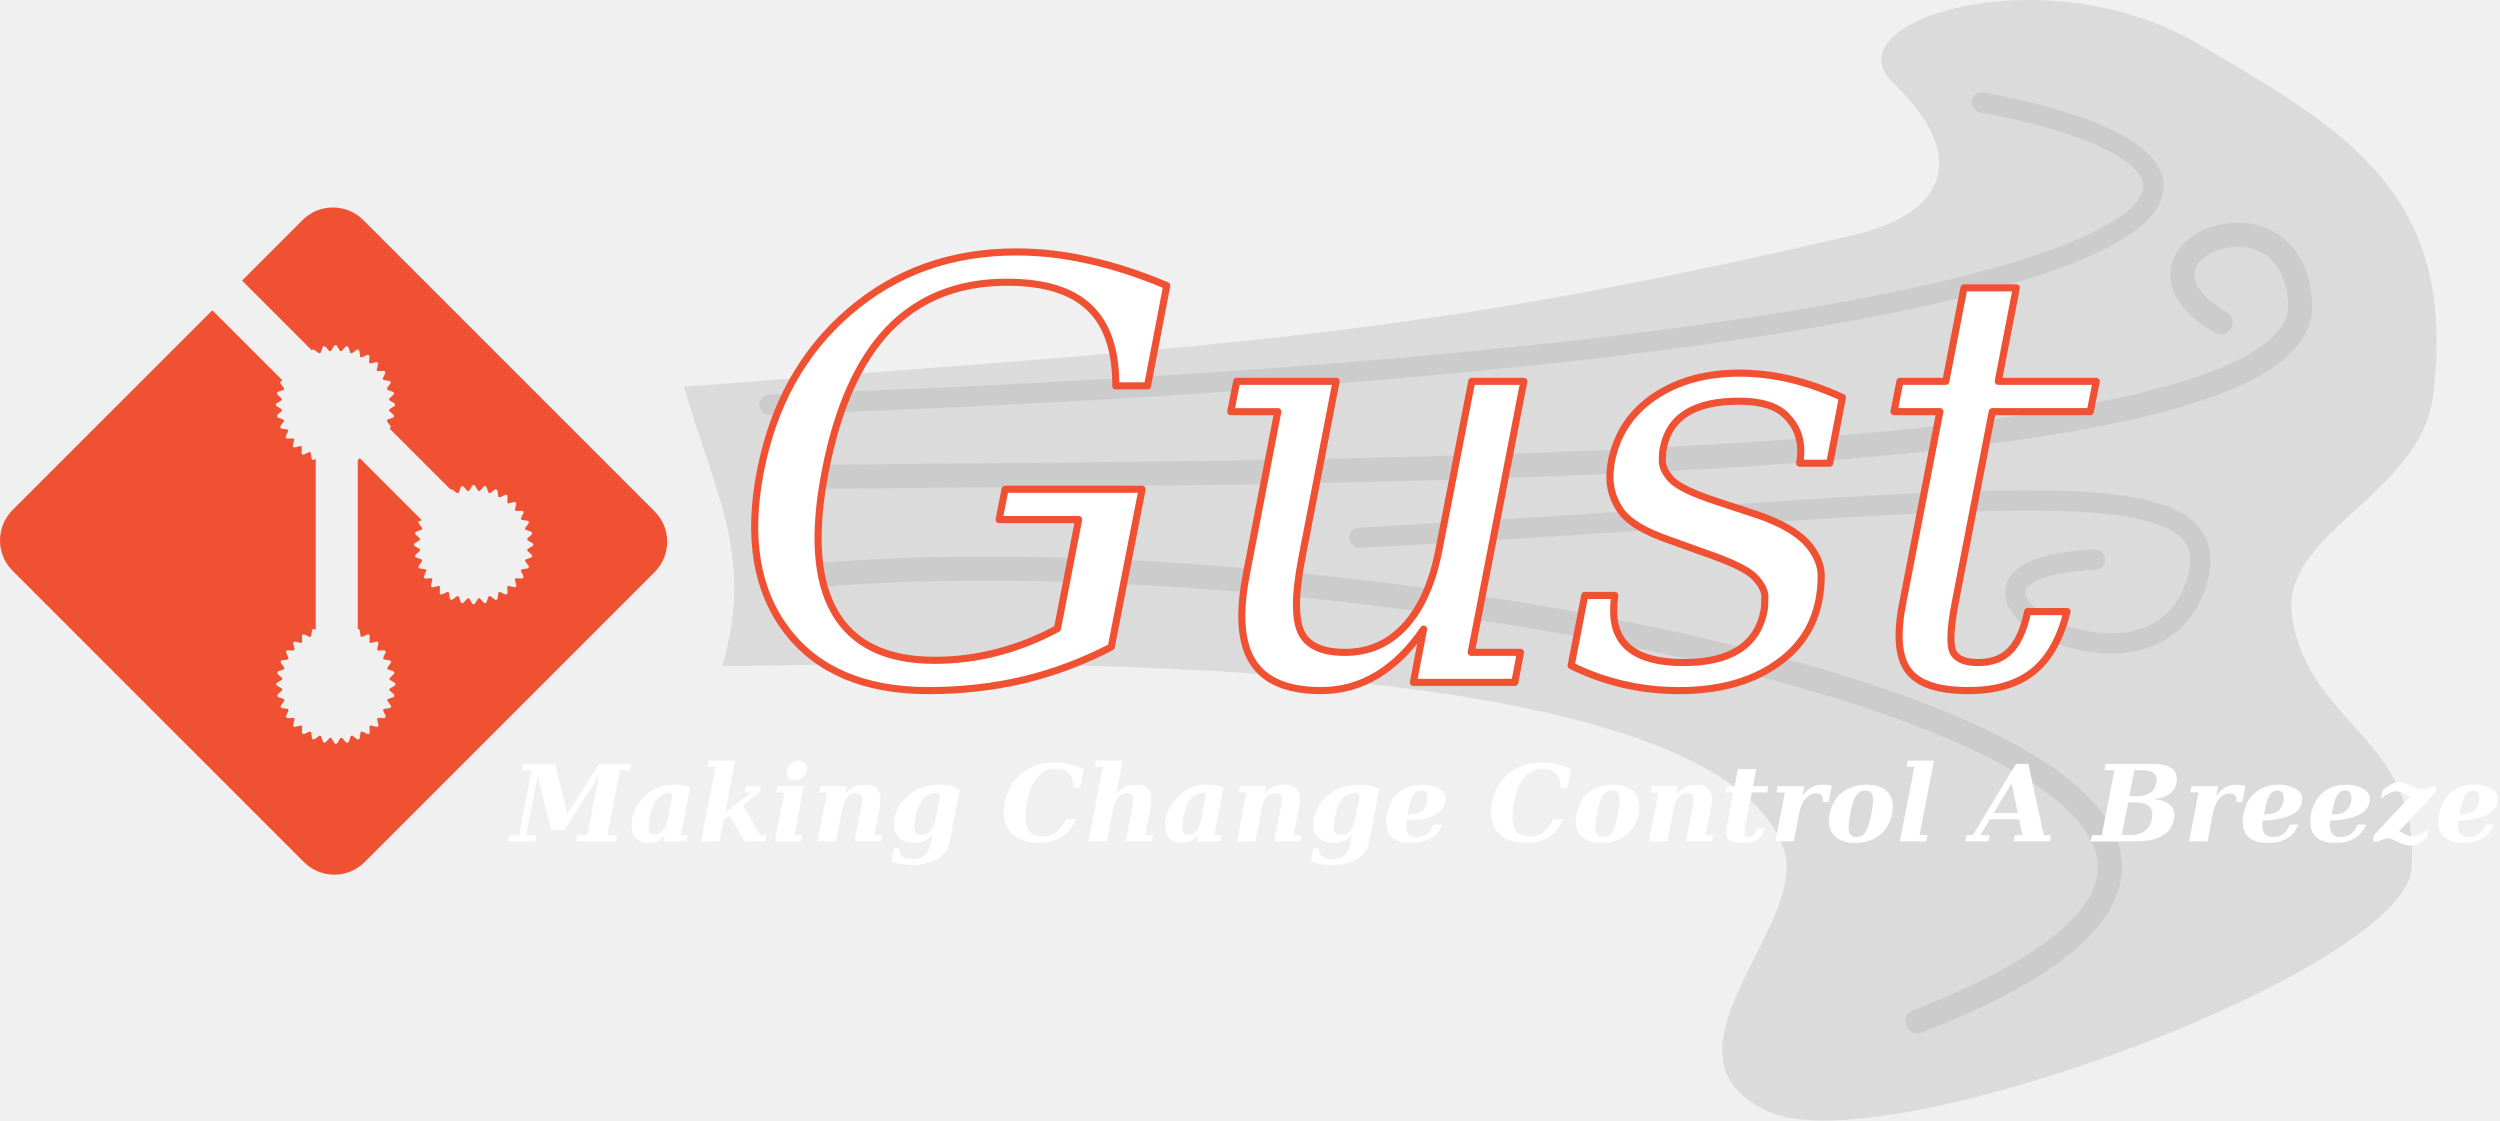
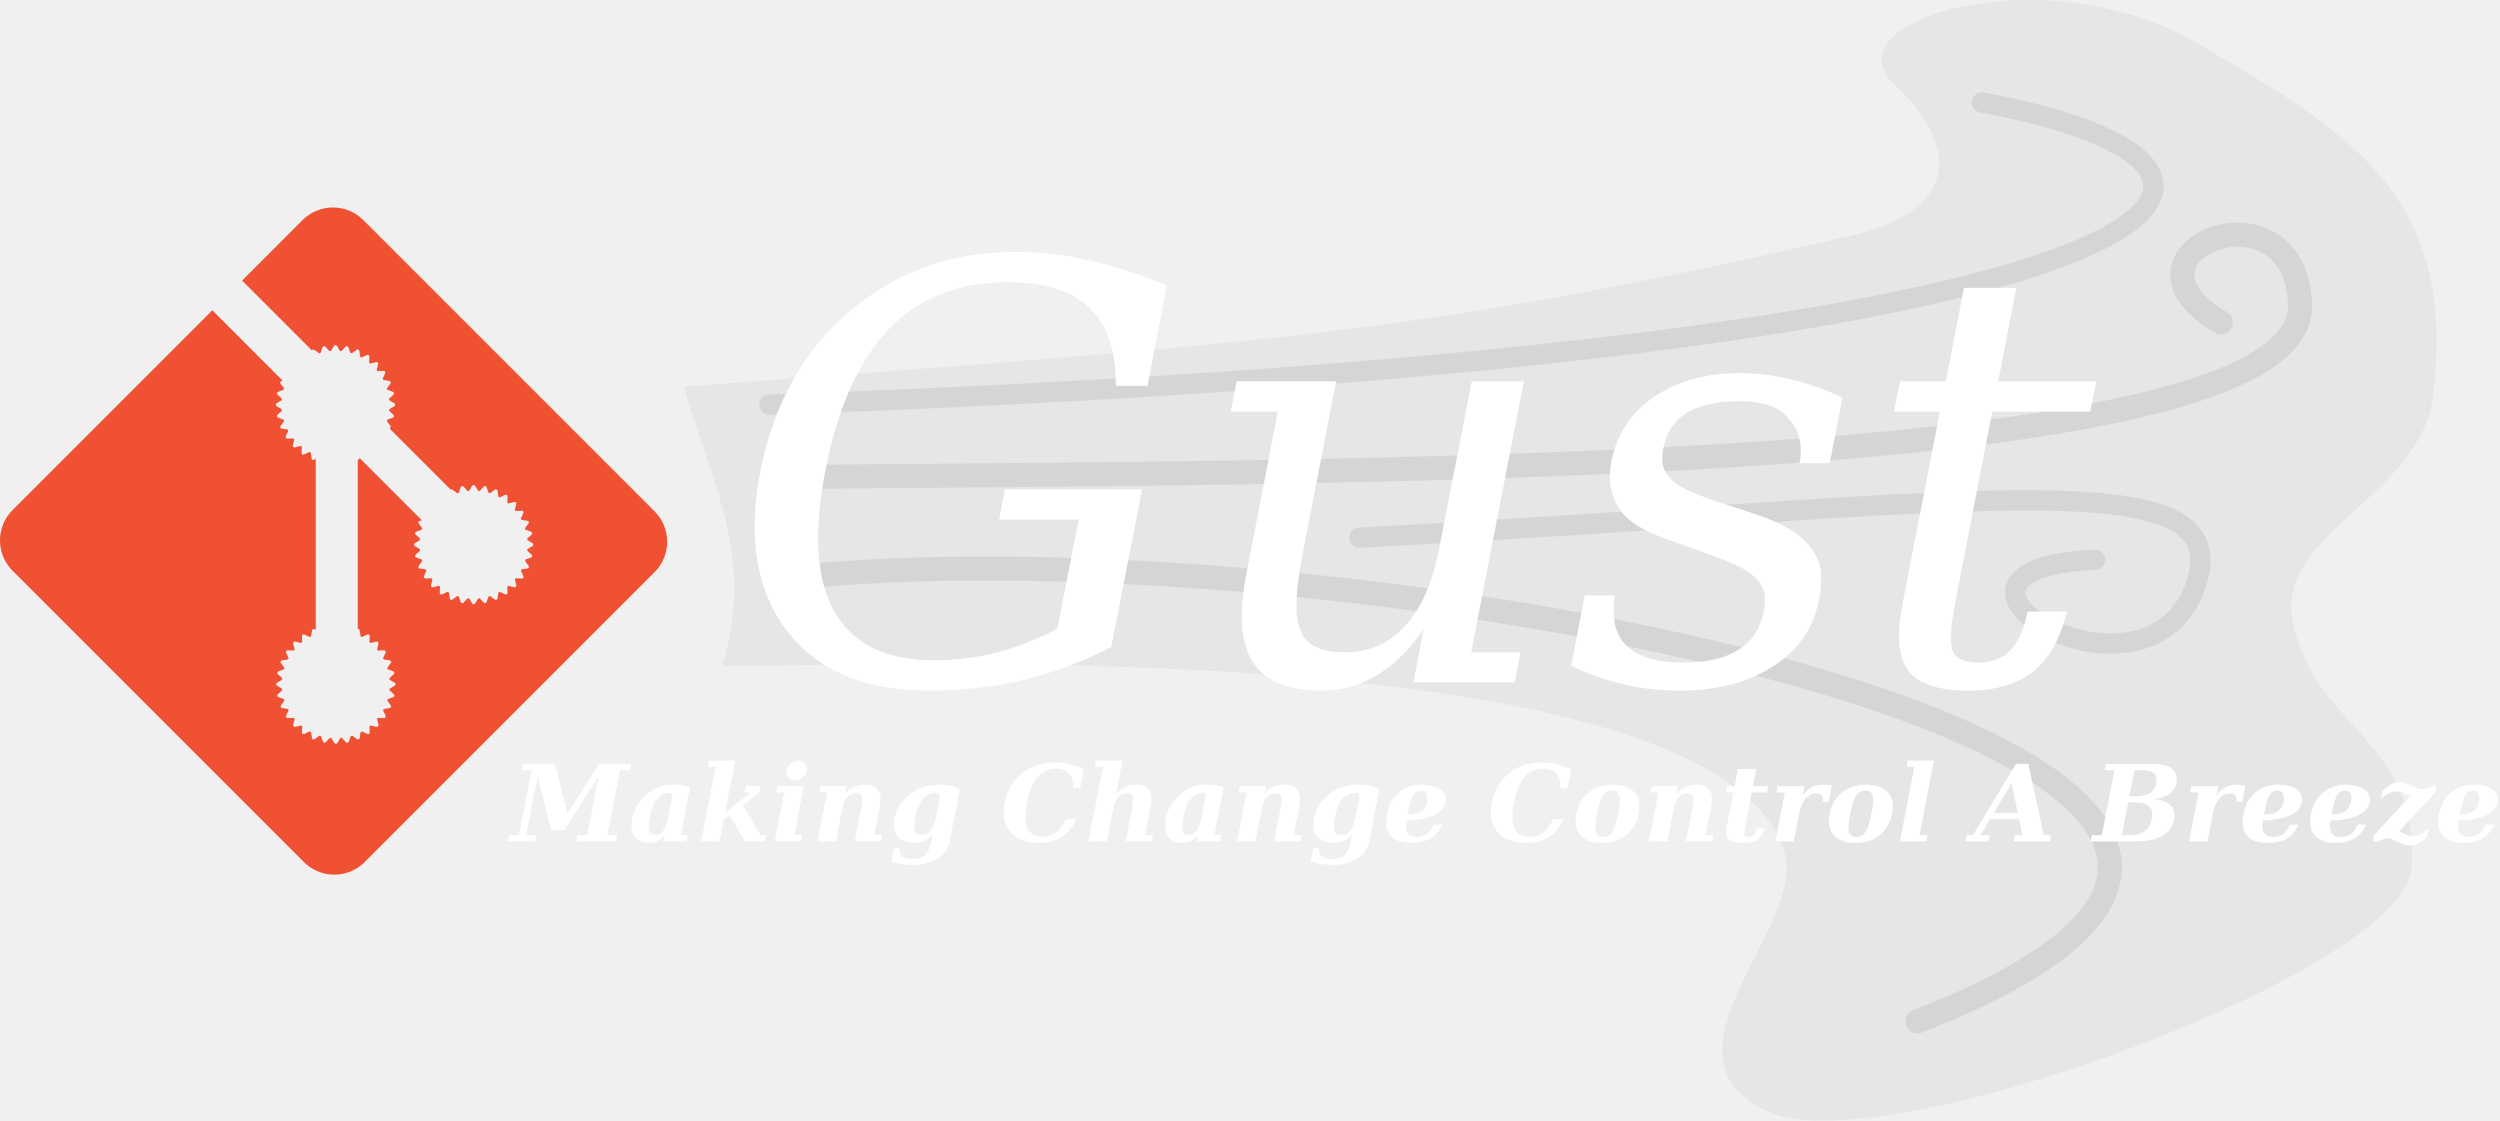
<svg xmlns="http://www.w3.org/2000/svg" xmlns:xlink="http://www.w3.org/1999/xlink" width="132.712mm" height="59.486mm" viewBox="0 0 132.712 59.486" version="1.1" id="svg5" xml:space="preserve">
  <defs id="defs2">
    <mask id="holes-1">
      <rect x="-60" y="-60" width="120" height="120" fill="#ffffff" id="rect764-3" />
      <circle id="hole-5" cy="-40" r="3" cx="0" />
      <use xlink:href="#hole-5" transform="rotate(72)" id="use767-8" />
      <use xlink:href="#hole-5" transform="rotate(144)" id="use769-5" />
      <use xlink:href="#hole-5" transform="rotate(-144)" id="use771-8" />
      <use xlink:href="#hole-5" transform="rotate(-72)" id="use773-2" />
    </mask>
    <mask id="holes-1-4">
      <rect x="-60" y="-60" width="120" height="120" fill="#ffffff" id="rect764-3-9" />
      <circle id="hole-5-0" cy="-40" r="3" cx="0" />
      <use xlink:href="#hole-5-0" transform="rotate(72)" id="use767-8-3" />
      <use xlink:href="#hole-5-0" transform="rotate(144)" id="use769-5-8" />
      <use xlink:href="#hole-5-0" transform="rotate(-144)" id="use771-8-7" />
      <use xlink:href="#hole-5-0" transform="rotate(-72)" id="use773-2-3" />
    </mask>
    <mask id="holes-1-4-7">
      <rect x="-60" y="-60" width="120" height="120" fill="#ffffff" id="rect764-3-9-0" />
      <circle id="hole-5-0-1" cy="-40" r="3" cx="0" />
      <use xlink:href="#hole-5-0-1" transform="rotate(72)" id="use767-8-3-4" />
      <use xlink:href="#hole-5-0-1" transform="rotate(144)" id="use769-5-8-3" />
      <use xlink:href="#hole-5-0-1" transform="rotate(-144)" id="use771-8-7-1" />
      <use xlink:href="#hole-5-0-1" transform="rotate(-72)" id="use773-2-3-1" />
    </mask>
    <mask id="holes-1-4-5">
      <rect x="-60" y="-60" width="120" height="120" fill="#ffffff" id="rect764-3-9-6" />
      <circle id="hole-5-0-9" cy="-40" r="3" cx="0" />
      <use xlink:href="#hole-5-0-9" transform="rotate(72)" id="use767-8-3-2" />
      <use xlink:href="#hole-5-0-9" transform="rotate(144)" id="use769-5-8-1" />
      <use xlink:href="#hole-5-0-9" transform="rotate(-144)" id="use771-8-7-5" />
      <use xlink:href="#hole-5-0-9" transform="rotate(-72)" id="use773-2-3-8" />
    </mask>
  </defs>
  <g id="layer1" transform="translate(-49.82428,-78.39843)">
-     <path style="display:inline;fill:#9a9a9a;fill-opacity:0.243;stroke:none;stroke-width:0.277;stroke-linecap:round;stroke-linejoin:round" d="m 86.132,98.925 c 1.511,5.372 3.8,8.993 2.027,14.82 4.94,0.127 52.297,-2.228 56.366,9.753 1.37,4.032 -7.406,10.996 -0.76,13.933 6.17,2.727 33.697,-7.516 34.073,-12.92 0.484,-6.961 -5.379,-7.507 -6.333,-13.3 -0.748,-4.542 6.813,-6.485 7.473,-11.78 1.323,-10.619 -4.372,-14.008 -12.54,-18.746 -8.167,-4.738 -19.611,-1.161 -16.086,2.153 3.524,3.315 3.503,6.734 -2.221,8.06 -22.978,5.324 -31.419,5.712 -61.998,8.026 z" id="path1844" />
+     <path style="display:inline;fill:#c5c5c5;fill-opacity:0.243;stroke:none;stroke-width:0.277;stroke-linecap:round;stroke-linejoin:round" d="m 86.132,98.925 c 1.511,5.372 3.8,8.993 2.027,14.82 4.94,0.127 52.297,-2.228 56.366,9.753 1.37,4.032 -7.406,10.996 -0.76,13.933 6.17,2.727 33.697,-7.516 34.073,-12.92 0.484,-6.961 -5.379,-7.507 -6.333,-13.3 -0.748,-4.542 6.813,-6.485 7.473,-11.78 1.323,-10.619 -4.372,-14.008 -12.54,-18.746 -8.167,-4.738 -19.611,-1.161 -16.086,2.153 3.524,3.315 3.503,6.734 -2.221,8.06 -22.978,5.324 -31.419,5.712 -61.998,8.026 z" id="path1844" />
    <g id="g962" style="display:inline;stroke:#6e6e6e;stroke-opacity:0.137">
      <path style="fill:none;fill-opacity:1;stroke:#6e6e6e;stroke-width:2.443;stroke-linecap:round;stroke-linejoin:round;stroke-dasharray:none;stroke-opacity:0.137" d="m 136.52,75.541 c 58.597,-5.085 177.971,19.371 111.625,45.28" id="path6325" transform="matrix(0.5231123,0,0,0.5231123,21.81019,69.41544)" />
      <path style="fill:none;fill-opacity:1;stroke:#6e6e6e;stroke-width:2.061;stroke-linecap:round;stroke-linejoin:round;stroke-dasharray:none;stroke-opacity:0.137" d="M 131.629,58.239 C 277.164,53.103 292.009,34.582 254.684,27.562" id="path6383" transform="matrix(0.5231123,0,0,0.5231123,21.81019,69.41544)" />
      <path style="fill:none;fill-opacity:1;stroke:#6e6e6e;stroke-width:2.443;stroke-linecap:round;stroke-linejoin:round;stroke-dasharray:none;stroke-opacity:0.137" d="m 137.113,65.543 c 61.467,-0.514 150.672,-0.51 149.85,-17.54 -0.632,-13.096 -20.032,-5.137 -8.047,1.883" id="path6439" transform="matrix(0.5231123,0,0,0.5231123,21.81019,69.41544)" />
      <path style="fill:none;fill-opacity:1;stroke:#6e6e6e;stroke-width:2.061;stroke-linecap:round;stroke-linejoin:round;stroke-dasharray:none;stroke-opacity:0.137" d="m 191.504,71.736 c 61.638,-3.253 89.889,-8.561 84.752,5.137 -5.137,13.697 -31.162,-1.883 -10.102,-2.911" id="path6441" transform="matrix(0.5231123,0,0,0.5231123,21.81019,69.41544)" />
    </g>
-     <g aria-label="Gust" id="text3314" style="font-size:30.788px;display:inline;stroke:#f05133;stroke-width:0.377;stroke-linecap:round;stroke-linejoin:round;fill:#ffffff;stroke-opacity:1;stroke-dasharray:none">
-       <path d="m 109.055,98.882 q 0.015,-2.811 -1.398,-4.149 -1.398,-1.353 -4.375,-1.353 -3.879,0 -6.284,2.496 -2.39,2.496 -3.367,7.547 -0.962,4.946 0.511,7.487 1.473,2.541 5.292,2.541 1.699,0 3.322,-0.421 1.639,-0.421 3.202,-1.263 l 1.127,-5.788 h -4.224 l 0.316,-1.609 h 7.276 l -1.639,8.374 q -2.225,1.158 -4.645,1.744 -2.42,0.571 -5.051,0.571 -5.081,0 -7.517,-3.172 -2.435,-3.187 -1.413,-8.464 1.037,-5.322 4.72,-8.479 3.683,-3.172 8.87,-3.172 1.924,0 3.879,0.451 1.969,0.436 4.104,1.338 l -1.022,5.322 z" style="font-style:italic;font-family:'DejaVu Serif';-inkscape-font-specification:'DejaVu Serif';fill:#ffffff;stroke:#f05133;stroke-opacity:1;stroke-width:0.377;stroke-dasharray:none" id="path1016" />
-       <path d="m 127.952,98.641 h 2.766 l -2.796,14.387 h 2.616 l -0.301,1.594 h -5.382 l 0.541,-2.826 q -1.082,1.594 -2.465,2.435 -1.368,0.827 -2.977,0.827 -2.661,0 -3.623,-1.518 -0.586,-0.902 -0.586,-2.45 0,-1.007 0.256,-2.285 l 1.654,-8.554 h -2.496 l 0.316,-1.609 h 5.277 l -1.804,9.306 q -0.301,1.548 -0.301,2.571 0,0.917 0.241,1.428 0.496,1.082 2.33,1.082 1.924,0 3.202,-1.413 1.293,-1.413 1.804,-4.104 z" style="font-style:italic;font-family:'DejaVu Serif';-inkscape-font-specification:'DejaVu Serif';fill:#ffffff;stroke:#f05133;stroke-opacity:1;stroke-width:0.377;stroke-dasharray:none" id="path1018" />
-       <path d="m 133.95,110.007 h 1.594 q -0.06,0.436 -0.06,0.827 0,2.736 3.713,2.736 3.728,0 4.269,-2.736 0.045,-0.271 0.045,-0.752 0,-0.466 -0.511,-1.022 -0.511,-0.571 -2.661,-1.308 l -1.879,-0.676 q -1.924,-0.661 -2.556,-1.503 -0.616,-0.857 -0.616,-1.834 0,-0.391 0.075,-0.842 0.436,-2.195 2.285,-3.443 1.849,-1.248 4.525,-1.248 2.661,0 5.457,1.293 l -0.676,3.488 h -1.594 q 0.06,-0.346 0.06,-0.646 0,-1.097 -0.767,-1.864 -0.752,-0.782 -2.511,-0.782 -3.533,0 -4.014,2.465 -0.06,0.256 -0.06,0.707 0,0.466 0.481,0.992 0.496,0.526 2.405,1.158 l 2.06,0.676 q 2.135,0.707 2.932,1.774 0.556,0.752 0.556,1.488 0,3.157 -2.526,4.796 -1.984,1.308 -5.021,1.308 -3.037,0 -5.728,-1.323 z" style="font-style:italic;font-family:'DejaVu Serif';-inkscape-font-specification:'DejaVu Serif';fill:#ffffff;stroke:#f05133;stroke-opacity:1;stroke-width:0.377;stroke-dasharray:none" id="path1020" />
-       <path d="m 152.802,100.25 h -2.435 l 0.316,-1.609 h 2.435 l 0.962,-4.961 h 2.781 l -0.962,4.961 h 5.202 l -0.316,1.609 h -5.202 l -1.969,10.148 q -0.226,1.188 -0.226,1.879 0,0.481 0.105,0.722 0.286,0.571 1.338,0.571 1.082,0 1.699,-0.631 0.631,-0.646 0.932,-2.075 h 2.09 q -0.541,2.18 -1.804,3.187 -1.263,1.007 -3.443,1.007 -2.39,0 -3.187,-1.067 -0.481,-0.646 -0.481,-1.849 0,-0.767 0.195,-1.744 z" style="font-style:italic;font-family:'DejaVu Serif';-inkscape-font-specification:'DejaVu Serif';fill:#ffffff;stroke:#f05133;stroke-opacity:1;stroke-width:0.377;stroke-dasharray:none" id="path1022" />
+     <g aria-label="Gust" id="text3314" style="font-size:30.788px;display:inline;stroke:none;stroke-width:0.377;stroke-linecap:round;stroke-linejoin:round;fill:#ffffff;stroke-opacity:1;stroke-dasharray:none">
+       <path d="m 109.055,98.882 q 0.015,-2.811 -1.398,-4.149 -1.398,-1.353 -4.375,-1.353 -3.879,0 -6.284,2.496 -2.39,2.496 -3.367,7.547 -0.962,4.946 0.511,7.487 1.473,2.541 5.292,2.541 1.699,0 3.322,-0.421 1.639,-0.421 3.202,-1.263 l 1.127,-5.788 h -4.224 l 0.316,-1.609 h 7.276 l -1.639,8.374 q -2.225,1.158 -4.645,1.744 -2.42,0.571 -5.051,0.571 -5.081,0 -7.517,-3.172 -2.435,-3.187 -1.413,-8.464 1.037,-5.322 4.72,-8.479 3.683,-3.172 8.87,-3.172 1.924,0 3.879,0.451 1.969,0.436 4.104,1.338 l -1.022,5.322 z" style="font-style:italic;font-family:'DejaVu Serif';-inkscape-font-specification:'DejaVu Serif';fill:#ffffff;stroke:none;stroke-opacity:1;stroke-width:0.377;stroke-dasharray:none" id="path1016" />
+       <path d="m 127.952,98.641 h 2.766 l -2.796,14.387 h 2.616 l -0.301,1.594 h -5.382 l 0.541,-2.826 q -1.082,1.594 -2.465,2.435 -1.368,0.827 -2.977,0.827 -2.661,0 -3.623,-1.518 -0.586,-0.902 -0.586,-2.45 0,-1.007 0.256,-2.285 l 1.654,-8.554 h -2.496 l 0.316,-1.609 h 5.277 l -1.804,9.306 q -0.301,1.548 -0.301,2.571 0,0.917 0.241,1.428 0.496,1.082 2.33,1.082 1.924,0 3.202,-1.413 1.293,-1.413 1.804,-4.104 z" style="font-style:italic;font-family:'DejaVu Serif';-inkscape-font-specification:'DejaVu Serif';fill:#ffffff;stroke:none;stroke-opacity:1;stroke-width:0.377;stroke-dasharray:none" id="path1018" />
+       <path d="m 133.95,110.007 h 1.594 q -0.06,0.436 -0.06,0.827 0,2.736 3.713,2.736 3.728,0 4.269,-2.736 0.045,-0.271 0.045,-0.752 0,-0.466 -0.511,-1.022 -0.511,-0.571 -2.661,-1.308 l -1.879,-0.676 q -1.924,-0.661 -2.556,-1.503 -0.616,-0.857 -0.616,-1.834 0,-0.391 0.075,-0.842 0.436,-2.195 2.285,-3.443 1.849,-1.248 4.525,-1.248 2.661,0 5.457,1.293 l -0.676,3.488 h -1.594 q 0.06,-0.346 0.06,-0.646 0,-1.097 -0.767,-1.864 -0.752,-0.782 -2.511,-0.782 -3.533,0 -4.014,2.465 -0.06,0.256 -0.06,0.707 0,0.466 0.481,0.992 0.496,0.526 2.405,1.158 l 2.06,0.676 q 2.135,0.707 2.932,1.774 0.556,0.752 0.556,1.488 0,3.157 -2.526,4.796 -1.984,1.308 -5.021,1.308 -3.037,0 -5.728,-1.323 z" style="font-style:italic;font-family:'DejaVu Serif';-inkscape-font-specification:'DejaVu Serif';fill:#ffffff;stroke:none;stroke-opacity:1;stroke-width:0.377;stroke-dasharray:none" id="path1020" />
+       <path d="m 152.802,100.25 h -2.435 l 0.316,-1.609 h 2.435 l 0.962,-4.961 h 2.781 l -0.962,4.961 h 5.202 l -0.316,1.609 h -5.202 l -1.969,10.148 q -0.226,1.188 -0.226,1.879 0,0.481 0.105,0.722 0.286,0.571 1.338,0.571 1.082,0 1.699,-0.631 0.631,-0.646 0.932,-2.075 h 2.09 q -0.541,2.18 -1.804,3.187 -1.263,1.007 -3.443,1.007 -2.39,0 -3.187,-1.067 -0.481,-0.646 -0.481,-1.849 0,-0.767 0.195,-1.744 z" style="font-style:italic;font-family:'DejaVu Serif';-inkscape-font-specification:'DejaVu Serif';fill:#ffffff;stroke:none;stroke-opacity:1;stroke-width:0.377;stroke-dasharray:none" id="path1022" />
    </g>
    <g aria-label="Making Change Control A Breeze" id="text9349" style="font-size:5.644px;font-family:'DejaVu Serif';-inkscape-font-specification:'DejaVu Serif';display:inline;stroke:none;stroke-width:0.127;stroke-linecap:round;stroke-linejoin:round;fill:#ffffff;fill-opacity:1;stroke-opacity:1;stroke-dasharray:none">
      <path d="m 76.785,123.063 0.063,-0.333 h 0.524 l 0.672,-3.448 h -0.524 l 0.063,-0.333 h 1.698 l 0.661,2.64 1.692,-2.64 h 1.695 l -0.063,0.333 h -0.526 l -0.672,3.448 h 0.526 l -0.063,0.333 h -2.117 l 0.063,-0.333 h 0.524 l 0.612,-3.139 -1.836,2.869 h -0.697 l -0.711,-2.869 -0.612,3.139 h 0.524 l -0.063,0.333 z" style="font-style:italic;font-weight:bold;fill:#ffffff;fill-opacity:1;stroke:none;stroke-opacity:1;stroke-width:0.127;stroke-dasharray:none" id="path1025" />
      <path d="m 85.511,120.649 q -0.008,-0.165 -0.165,-0.165 -0.369,0 -0.73,0.441 -0.168,0.204 -0.3,0.885 -0.099,0.51 -0.028,0.708 0.072,0.196 0.333,0.196 0.256,0 0.416,-0.229 0.163,-0.229 0.262,-0.741 z m 0.937,-0.427 -0.482,2.508 0.367,-0.006 -0.066,0.339 H 85.042 l 0.072,-0.372 q -0.303,0.452 -0.841,0.452 -0.532,0 -0.769,-0.35 -0.237,-0.353 -0.116,-0.965 0.119,-0.615 0.648,-1.147 0.626,-0.628 1.463,-0.628 0.827,0 0.948,0.168 z" style="font-style:italic;font-weight:bold;fill:#ffffff;fill-opacity:1;stroke:none;stroke-opacity:1;stroke-width:0.127;stroke-dasharray:none" id="path1027" />
      <path d="m 88.019,123.063 h -0.976 l 0.769,-3.958 h -0.416 l 0.063,-0.331 h 1.392 l -0.535,2.753 1.389,-1.061 H 89.355 l 0.063,-0.333 h 0.794 l -0.063,0.333 -0.887,0.678 0.926,1.585 h 0.317 l -0.063,0.333 h -1.078 l -0.805,-1.378 -0.32,0.243 z" style="font-style:italic;font-weight:bold;fill:#ffffff;fill-opacity:1;stroke:none;stroke-opacity:1;stroke-width:0.127;stroke-dasharray:none" id="path1029" />
      <path d="m 91.593,119.304 q 0.044,-0.223 0.226,-0.375 0.185,-0.154 0.408,-0.154 0.218,0 0.342,0.154 0.091,0.113 0.091,0.265 0,0.052 -0.011,0.11 -0.041,0.218 -0.226,0.372 -0.182,0.152 -0.4,0.152 -0.223,0 -0.347,-0.152 -0.094,-0.113 -0.094,-0.265 0,-0.052 0.011,-0.107 z m 0.4,3.426 h 0.419 l -0.063,0.333 h -1.395 l 0.504,-2.596 h -0.416 l 0.063,-0.333 h 1.392 z" style="font-style:italic;font-weight:bold;fill:#ffffff;fill-opacity:1;stroke:none;stroke-opacity:1;stroke-width:0.127;stroke-dasharray:none" id="path1031" />
      <path d="m 93.222,123.063 0.504,-2.596 h -0.416 l 0.063,-0.333 h 1.392 l -0.08,0.413 q 0.229,-0.262 0.477,-0.378 0.248,-0.116 0.593,-0.116 0.493,0 0.689,0.292 0.127,0.185 0.127,0.482 0,0.168 -0.041,0.372 l -0.298,1.53 h 0.419 l -0.063,0.333 h -1.395 l 0.367,-1.891 q 0.039,-0.193 0.039,-0.325 0,-0.121 -0.033,-0.193 -0.066,-0.143 -0.3,-0.143 -0.295,0 -0.477,0.218 -0.179,0.215 -0.27,0.686 l -0.32,1.648 z" style="font-style:italic;font-weight:bold;fill:#ffffff;fill-opacity:1;stroke:none;stroke-opacity:1;stroke-width:0.127;stroke-dasharray:none" id="path1033" />
      <path d="m 99.729,120.649 q -0.014,-0.165 -0.19,-0.165 -0.502,0 -0.816,0.441 -0.196,0.278 -0.314,0.885 -0.099,0.51 -0.017,0.708 0.085,0.196 0.386,0.196 0.287,0 0.463,-0.229 0.176,-0.229 0.276,-0.741 z m 1.042,-0.331 -0.526,2.706 q -0.132,0.678 -0.626,0.954 -0.601,0.339 -1.306,0.339 -0.292,0 -0.584,-0.047 -0.292,-0.044 -0.593,-0.135 l 0.138,-0.7 h 0.311 q -0.003,0.025 -0.003,0.047 0,0.254 0.152,0.383 0.165,0.141 0.521,0.141 0.452,0 0.678,-0.218 0.229,-0.215 0.336,-0.763 l 0.063,-0.333 q -0.336,0.452 -0.956,0.452 -0.615,0 -0.898,-0.35 -0.284,-0.353 -0.165,-0.965 0.146,-0.75 0.843,-1.29 0.626,-0.485 1.543,-0.485 0.741,0 1.072,0.265 z" style="font-style:italic;font-weight:bold;fill:#ffffff;fill-opacity:1;stroke:none;stroke-opacity:1;stroke-width:0.127;stroke-dasharray:none" id="path1035" />
      <path d="m 106.956,121.889 q -0.287,0.637 -0.769,0.945 -0.482,0.309 -1.193,0.309 -1.042,0 -1.535,-0.573 -0.491,-0.576 -0.3,-1.56 0.19,-0.987 0.907,-1.56 0.719,-0.576 1.761,-0.576 0.367,0 0.744,0.088 0.38,0.088 0.788,0.267 l -0.196,1.011 h -0.35 q -0.006,-0.518 -0.24,-0.774 -0.234,-0.259 -0.7,-0.259 -0.601,0 -0.978,0.444 -0.378,0.441 -0.557,1.359 -0.179,0.918 0.028,1.359 0.207,0.441 0.813,0.441 0.411,0 0.714,-0.229 0.306,-0.229 0.515,-0.692 z" style="font-style:italic;font-weight:bold;fill:#ffffff;fill-opacity:1;stroke:none;stroke-opacity:1;stroke-width:0.127;stroke-dasharray:none" id="path1037" />
      <path d="m 107.606,123.063 0.769,-3.958 h -0.435 l 0.063,-0.331 h 1.411 l -0.345,1.772 q 0.229,-0.262 0.477,-0.378 0.248,-0.116 0.593,-0.116 0.493,0 0.689,0.292 0.124,0.185 0.124,0.482 0,0.168 -0.039,0.372 l -0.298,1.53 h 0.419 l -0.063,0.333 h -1.395 l 0.367,-1.891 q 0.039,-0.193 0.039,-0.325 0,-0.121 -0.033,-0.193 -0.066,-0.143 -0.3,-0.143 -0.295,0 -0.477,0.218 -0.179,0.215 -0.27,0.686 l -0.32,1.648 z" style="font-style:italic;font-weight:bold;fill:#ffffff;fill-opacity:1;stroke:none;stroke-opacity:1;stroke-width:0.127;stroke-dasharray:none" id="path1039" />
      <path d="m 113.835,120.649 q -0.008,-0.165 -0.165,-0.165 -0.369,0 -0.73,0.441 -0.168,0.204 -0.3,0.885 -0.099,0.51 -0.028,0.708 0.072,0.196 0.333,0.196 0.256,0 0.416,-0.229 0.163,-0.229 0.262,-0.741 z m 0.937,-0.427 -0.482,2.508 0.367,-0.006 -0.066,0.339 h -1.224 l 0.072,-0.372 q -0.303,0.452 -0.841,0.452 -0.532,0 -0.769,-0.35 -0.237,-0.353 -0.116,-0.965 0.119,-0.615 0.648,-1.147 0.626,-0.628 1.463,-0.628 0.827,0 0.948,0.168 z" style="font-style:italic;font-weight:bold;fill:#ffffff;fill-opacity:1;stroke:none;stroke-opacity:1;stroke-width:0.127;stroke-dasharray:none" id="path1041" />
      <path d="m 115.491,123.063 0.504,-2.596 h -0.416 l 0.063,-0.333 h 1.392 l -0.08,0.413 q 0.229,-0.262 0.477,-0.378 0.248,-0.116 0.593,-0.116 0.493,0 0.689,0.292 0.127,0.185 0.127,0.482 0,0.168 -0.041,0.372 l -0.298,1.53 h 0.419 l -0.063,0.333 H 117.462 l 0.367,-1.891 q 0.039,-0.193 0.039,-0.325 0,-0.121 -0.033,-0.193 -0.066,-0.143 -0.3,-0.143 -0.295,0 -0.477,0.218 -0.179,0.215 -0.27,0.686 l -0.32,1.648 z" style="font-style:italic;font-weight:bold;fill:#ffffff;fill-opacity:1;stroke:none;stroke-opacity:1;stroke-width:0.127;stroke-dasharray:none" id="path1043" />
      <path d="m 121.998,120.649 q -0.014,-0.165 -0.19,-0.165 -0.502,0 -0.816,0.441 -0.196,0.278 -0.314,0.885 -0.099,0.51 -0.017,0.708 0.085,0.196 0.386,0.196 0.287,0 0.463,-0.229 0.176,-0.229 0.276,-0.741 z m 1.042,-0.331 -0.526,2.706 q -0.132,0.678 -0.626,0.954 -0.601,0.339 -1.306,0.339 -0.292,0 -0.584,-0.047 -0.292,-0.044 -0.593,-0.135 l 0.138,-0.7 h 0.311 q -0.003,0.025 -0.003,0.047 0,0.254 0.152,0.383 0.165,0.141 0.521,0.141 0.452,0 0.678,-0.218 0.229,-0.215 0.336,-0.763 l 0.063,-0.333 q -0.336,0.452 -0.956,0.452 -0.615,0 -0.898,-0.35 -0.284,-0.353 -0.165,-0.965 0.146,-0.75 0.843,-1.29 0.626,-0.485 1.543,-0.485 0.741,0 1.072,0.265 z" style="font-style:italic;font-weight:bold;fill:#ffffff;fill-opacity:1;stroke:none;stroke-opacity:1;stroke-width:0.127;stroke-dasharray:none" id="path1045" />
      <path d="m 125.595,120.77 q 0,-0.405 -0.342,-0.405 -0.262,0 -0.416,0.248 -0.154,0.245 -0.295,1.02 0,0 0.061,0 0.843,0 0.973,-0.67 0.019,-0.105 0.019,-0.193 z m -1.119,1.191 q -0.017,0.094 -0.017,0.289 0.003,0.582 0.568,0.582 0.317,0 0.546,-0.168 0.229,-0.168 0.345,-0.488 h 0.458 q -0.215,0.499 -0.615,0.733 -0.397,0.234 -1.031,0.234 -0.761,0 -1.089,-0.4 -0.229,-0.281 -0.229,-0.725 0,-0.19 0.044,-0.413 0.141,-0.736 0.637,-1.144 0.496,-0.408 1.224,-0.408 0.526,0 0.89,0.207 0.367,0.204 0.367,0.576 0,0.074 -0.017,0.154 -0.174,0.893 -2.081,0.97 z" style="font-style:italic;font-weight:bold;fill:#ffffff;fill-opacity:1;stroke:none;stroke-opacity:1;stroke-width:0.127;stroke-dasharray:none" id="path1047" />
      <path d="m 132.816,121.889 q -0.287,0.637 -0.769,0.945 -0.482,0.309 -1.193,0.309 -1.042,0 -1.535,-0.573 -0.491,-0.576 -0.3,-1.56 0.19,-0.987 0.907,-1.56 0.719,-0.576 1.761,-0.576 0.367,0 0.744,0.088 0.38,0.088 0.788,0.267 l -0.196,1.011 h -0.35 q -0.006,-0.518 -0.24,-0.774 -0.234,-0.259 -0.7,-0.259 -0.601,0 -0.978,0.444 -0.378,0.441 -0.557,1.359 -0.179,0.918 0.028,1.359 0.207,0.441 0.813,0.441 0.411,0 0.714,-0.229 0.306,-0.229 0.515,-0.692 z" style="font-style:italic;font-weight:bold;fill:#ffffff;fill-opacity:1;stroke:none;stroke-opacity:1;stroke-width:0.127;stroke-dasharray:none" id="path1049" />
      <path d="m 134.919,122.832 q 0.309,0 0.485,-0.265 0.176,-0.265 0.314,-0.97 0.091,-0.46 0.091,-0.733 0,-0.143 -0.028,-0.237 -0.072,-0.262 -0.383,-0.262 -0.311,0 -0.491,0.267 -0.179,0.265 -0.314,0.965 -0.088,0.452 -0.088,0.722 0,0.152 0.028,0.245 0.074,0.267 0.386,0.267 z m 1.232,-0.099 q -0.518,0.411 -1.293,0.411 -0.774,0 -1.133,-0.411 -0.259,-0.298 -0.259,-0.755 0,-0.176 0.039,-0.38 0.141,-0.725 0.659,-1.133 0.521,-0.411 1.295,-0.411 0.777,0 1.135,0.408 0.259,0.295 0.259,0.752 0,0.179 -0.041,0.383 -0.141,0.722 -0.661,1.135 z" style="font-style:italic;font-weight:bold;fill:#ffffff;fill-opacity:1;stroke:none;stroke-opacity:1;stroke-width:0.127;stroke-dasharray:none" id="path1051" />
      <path d="m 137.355,123.063 0.504,-2.596 h -0.416 l 0.063,-0.333 h 1.392 l -0.08,0.413 q 0.229,-0.262 0.477,-0.378 0.248,-0.116 0.593,-0.116 0.493,0 0.689,0.292 0.127,0.185 0.127,0.482 0,0.168 -0.041,0.372 l -0.298,1.53 h 0.419 l -0.063,0.333 h -1.395 l 0.367,-1.891 q 0.039,-0.193 0.039,-0.325 0,-0.121 -0.033,-0.193 -0.066,-0.143 -0.3,-0.143 -0.295,0 -0.477,0.218 -0.179,0.215 -0.27,0.686 l -0.32,1.648 z" style="font-style:italic;font-weight:bold;fill:#ffffff;fill-opacity:1;stroke:none;stroke-opacity:1;stroke-width:0.127;stroke-dasharray:none" id="path1053" />
      <path d="m 141.842,120.467 h -0.424 l 0.063,-0.333 h 0.424 l 0.176,-0.909 h 0.976 l -0.176,0.909 h 0.813 l -0.063,0.333 h -0.813 l -0.35,1.794 q -0.047,0.245 -0.047,0.369 0,0.074 0.014,0.107 0.044,0.094 0.204,0.094 0.176,0 0.284,-0.119 0.107,-0.119 0.163,-0.367 h 0.411 q -0.11,0.441 -0.361,0.62 -0.251,0.176 -0.78,0.176 -0.604,0 -0.783,-0.19 -0.116,-0.121 -0.116,-0.375 0,-0.138 0.036,-0.317 z" style="font-style:italic;font-weight:bold;fill:#ffffff;fill-opacity:1;stroke:none;stroke-opacity:1;stroke-width:0.127;stroke-dasharray:none" id="path1055" />
      <path d="m 147.065,120.101 -0.171,0.874 h -0.311 q 0.008,-0.058 0.008,-0.107 0,-0.154 -0.066,-0.24 -0.088,-0.116 -0.298,-0.116 -0.32,0 -0.559,0.281 -0.24,0.281 -0.336,0.78 l -0.289,1.491 h -0.976 l 0.504,-2.596 h -0.446 l 0.063,-0.333 h 1.422 l -0.099,0.521 q 0.201,-0.306 0.466,-0.452 0.265,-0.149 0.606,-0.149 0.085,0 0.204,0.014 0.121,0.011 0.278,0.033 z" style="font-style:italic;font-weight:bold;fill:#ffffff;fill-opacity:1;stroke:none;stroke-opacity:1;stroke-width:0.127;stroke-dasharray:none" id="path1057" />
      <path d="m 148.369,122.832 q 0.309,0 0.485,-0.265 0.176,-0.265 0.314,-0.97 0.091,-0.46 0.091,-0.733 0,-0.143 -0.028,-0.237 -0.072,-0.262 -0.383,-0.262 -0.311,0 -0.491,0.267 -0.179,0.265 -0.314,0.965 -0.088,0.452 -0.088,0.722 0,0.152 0.028,0.245 0.074,0.267 0.386,0.267 z m 1.232,-0.099 q -0.518,0.411 -1.293,0.411 -0.774,0 -1.133,-0.411 -0.259,-0.298 -0.259,-0.755 0,-0.176 0.039,-0.38 0.141,-0.725 0.659,-1.133 0.521,-0.411 1.295,-0.411 0.777,0 1.136,0.408 0.259,0.295 0.259,0.752 0,0.179 -0.041,0.383 -0.141,0.722 -0.661,1.135 z" style="font-style:italic;font-weight:bold;fill:#ffffff;fill-opacity:1;stroke:none;stroke-opacity:1;stroke-width:0.127;stroke-dasharray:none" id="path1059" />
      <path d="m 151.72,122.73 h 0.419 l -0.063,0.333 h -1.395 l 0.769,-3.958 h -0.416 l 0.063,-0.331 h 1.392 z" style="font-style:italic;font-weight:bold;fill:#ffffff;fill-opacity:1;stroke:none;stroke-opacity:1;stroke-width:0.127;stroke-dasharray:none" id="path1061" />
      <path d="m 154.156,123.063 0.063,-0.333 h 0.336 l 2.285,-3.781 h 0.659 l 0.816,3.781 h 0.391 l -0.063,0.333 h -1.926 l 0.063,-0.333 h 0.402 l -0.174,-0.841 h -1.546 l -0.51,0.841 h 0.491 l -0.063,0.333 z m 1.505,-1.508 h 1.276 l -0.328,-1.574 z" style="font-style:italic;font-weight:bold;fill:#ffffff;fill-opacity:1;stroke:none;stroke-opacity:1;stroke-width:0.127;stroke-dasharray:none" id="path1063" />
      <path d="m 160.809,123.063 0.063,-0.333 h 0.526 l 0.672,-3.448 h -0.526 l 0.063,-0.333 h 2.439 q 0.752,0 1.08,0.254 0.328,0.254 0.229,0.763 -0.069,0.367 -0.372,0.582 -0.303,0.215 -0.827,0.27 0.609,0.058 0.887,0.331 0.278,0.273 0.19,0.725 -0.119,0.612 -0.637,0.901 -0.518,0.289 -1.502,0.289 z m 2.053,-2.398 h 0.361 q 0.474,0 0.736,-0.171 0.262,-0.174 0.331,-0.529 0.072,-0.358 -0.119,-0.521 -0.19,-0.163 -0.678,-0.163 h -0.361 z m -0.402,2.064 h 0.394 q 0.526,0 0.821,-0.209 0.295,-0.209 0.38,-0.648 0.085,-0.441 -0.13,-0.659 -0.212,-0.218 -0.733,-0.218 h -0.394 z" style="font-style:italic;font-weight:bold;fill:#ffffff;fill-opacity:1;stroke:none;stroke-opacity:1;stroke-width:0.127;stroke-dasharray:none" id="path1065" />
      <path d="m 169.028,120.101 -0.171,0.874 h -0.311 q 0.008,-0.058 0.008,-0.107 0,-0.154 -0.066,-0.24 -0.088,-0.116 -0.298,-0.116 -0.32,0 -0.559,0.281 -0.24,0.281 -0.336,0.78 l -0.289,1.491 h -0.976 l 0.504,-2.596 h -0.446 l 0.063,-0.333 h 1.422 l -0.099,0.521 q 0.201,-0.306 0.466,-0.452 0.265,-0.149 0.606,-0.149 0.085,0 0.204,0.014 0.121,0.011 0.278,0.033 z" style="font-style:italic;font-weight:bold;fill:#ffffff;fill-opacity:1;stroke:none;stroke-opacity:1;stroke-width:0.127;stroke-dasharray:none" id="path1067" />
      <path d="m 171.057,120.77 q 0,-0.405 -0.342,-0.405 -0.262,0 -0.416,0.248 -0.154,0.245 -0.295,1.02 0,0 0.061,0 0.843,0 0.973,-0.67 0.019,-0.105 0.019,-0.193 z m -1.119,1.191 q -0.017,0.094 -0.017,0.289 0.003,0.582 0.568,0.582 0.317,0 0.546,-0.168 0.229,-0.168 0.345,-0.488 h 0.458 q -0.215,0.499 -0.615,0.733 -0.397,0.234 -1.031,0.234 -0.761,0 -1.089,-0.4 -0.229,-0.281 -0.229,-0.725 0,-0.19 0.044,-0.413 0.141,-0.736 0.637,-1.144 0.496,-0.408 1.224,-0.408 0.526,0 0.89,0.207 0.367,0.204 0.367,0.576 0,0.074 -0.017,0.154 -0.174,0.893 -2.081,0.97 z" style="font-style:italic;font-weight:bold;fill:#ffffff;fill-opacity:1;stroke:none;stroke-opacity:1;stroke-width:0.127;stroke-dasharray:none" id="path1069" />
      <path d="m 174.648,120.77 q 0,-0.405 -0.342,-0.405 -0.262,0 -0.416,0.248 -0.154,0.245 -0.295,1.02 0,0 0.061,0 0.843,0 0.973,-0.67 0.019,-0.105 0.019,-0.193 z m -1.119,1.191 q -0.017,0.094 -0.017,0.289 0.003,0.582 0.568,0.582 0.317,0 0.546,-0.168 0.229,-0.168 0.345,-0.488 h 0.458 q -0.215,0.499 -0.615,0.733 -0.397,0.234 -1.031,0.234 -0.761,0 -1.089,-0.4 -0.229,-0.281 -0.229,-0.725 0,-0.19 0.044,-0.413 0.141,-0.736 0.637,-1.144 0.496,-0.408 1.224,-0.408 0.526,0 0.89,0.207 0.367,0.204 0.367,0.576 0,0.074 -0.017,0.154 -0.174,0.893 -2.081,0.97 z" style="font-style:italic;font-weight:bold;fill:#ffffff;fill-opacity:1;stroke:none;stroke-opacity:1;stroke-width:0.127;stroke-dasharray:none" id="path1071" />
      <path d="m 179.107,120.462 -1.929,2.064 q 0.091,0.033 0.171,0.08 0.35,0.187 0.568,0.187 0.331,0 0.827,-0.4 l -0.085,0.435 q -0.488,0.463 -0.929,0.463 -0.229,-0.011 -0.582,-0.187 -0.394,-0.201 -0.548,-0.201 -0.154,0 -0.314,0.063 -0.16,0.063 -0.226,0.102 l -0.273,-0.006 0.063,-0.333 1.924,-2.062 q -0.088,-0.03 -0.165,-0.077 -0.35,-0.187 -0.568,-0.187 -0.331,0 -0.827,0.4 l 0.085,-0.435 q 0.488,-0.463 0.929,-0.463 0.229,0.011 0.582,0.187 0.394,0.201 0.548,0.201 0.154,0 0.314,-0.063 0.16,-0.063 0.226,-0.102 l 0.273,0.006 z" style="font-style:italic;font-weight:bold;fill:#ffffff;fill-opacity:1;stroke:none;stroke-opacity:1;stroke-width:0.127;stroke-dasharray:none" id="path1073" />
      <path d="m 181.444,120.77 q 0,-0.405 -0.342,-0.405 -0.262,0 -0.416,0.248 -0.154,0.245 -0.295,1.02 0,0 0.061,0 0.843,0 0.973,-0.67 0.019,-0.105 0.019,-0.193 z m -1.119,1.191 q -0.017,0.094 -0.017,0.289 0.003,0.582 0.568,0.582 0.317,0 0.546,-0.168 0.229,-0.168 0.345,-0.488 h 0.458 q -0.215,0.499 -0.615,0.733 -0.397,0.234 -1.031,0.234 -0.761,0 -1.089,-0.4 -0.229,-0.281 -0.229,-0.725 0,-0.19 0.044,-0.413 0.141,-0.736 0.637,-1.144 0.496,-0.408 1.224,-0.408 0.526,0 0.89,0.207 0.367,0.204 0.367,0.576 0,0.074 -0.017,0.154 -0.174,0.893 -2.081,0.97 z" style="font-style:italic;font-weight:bold;fill:#ffffff;fill-opacity:1;stroke:none;stroke-opacity:1;stroke-width:0.127;stroke-dasharray:none" id="path1075" />
    </g>
    <g id="g3105" transform="matrix(0.4209242,0,0,0.4209242,32.47164,77.79001)" style="display:inline">
      <path id="path833" style="display:inline;stroke-width:0.916;fill:#f05133;fill-opacity:1" d="M 83.212 27.612 C 81.825 27.612 80.438 28.142 79.379 29.2 L 71.752 36.83 L 80.569 45.646 A 0.215 0.215 0 0 1 80.654 45.538 A 0.215 0.215 0 0 1 80.865 45.564 L 81.463 46.007 C 81.525 45.987 81.589 45.97 81.653 45.952 L 81.905 45.248 A 0.215 0.215 0 0 1 82.065 45.109 A 0.215 0.215 0 0 1 82.267 45.176 L 82.769 45.728 C 82.834 45.721 82.899 45.716 82.964 45.711 L 83.35 45.069 A 0.215 0.215 0 0 1 83.534 44.965 A 0.215 0.215 0 0 1 83.718 45.069 L 84.102 45.711 C 84.168 45.717 84.234 45.721 84.3 45.728 L 84.801 45.176 A 0.215 0.215 0 0 1 85.002 45.109 A 0.215 0.215 0 0 1 85.162 45.248 L 85.415 45.952 C 85.478 45.97 85.542 45.987 85.605 46.007 L 86.203 45.564 A 0.215 0.215 0 0 1 86.414 45.538 A 0.215 0.215 0 0 1 86.544 45.705 L 86.655 46.446 C 86.712 46.476 86.771 46.504 86.828 46.536 L 87.503 46.218 A 0.215 0.215 0 0 1 87.648 46.203 A 0.215 0.215 0 0 1 87.81 46.422 L 87.773 47.172 C 87.823 47.212 87.873 47.253 87.923 47.295 L 88.651 47.113 A 0.215 0.215 0 0 1 88.911 47.373 L 88.729 48.101 C 88.771 48.15 88.811 48.201 88.851 48.251 L 89.601 48.214 A 0.215 0.215 0 0 1 89.79 48.309 A 0.215 0.215 0 0 1 89.806 48.521 L 89.487 49.195 C 89.519 49.252 89.547 49.311 89.578 49.37 L 90.319 49.48 A 0.215 0.215 0 0 1 90.486 49.61 A 0.215 0.215 0 0 1 90.46 49.821 L 90.017 50.418 C 90.037 50.481 90.054 50.546 90.072 50.609 L 90.776 50.861 A 0.215 0.215 0 0 1 90.915 51.022 A 0.215 0.215 0 0 1 90.848 51.223 L 90.296 51.723 C 90.303 51.788 90.308 51.855 90.313 51.921 L 90.954 52.306 A 0.215 0.215 0 0 1 91.058 52.49 A 0.215 0.215 0 0 1 90.954 52.674 L 90.313 53.059 C 90.308 53.125 90.303 53.191 90.296 53.256 L 90.847 53.757 A 0.215 0.215 0 0 1 90.915 53.959 A 0.215 0.215 0 0 1 90.776 54.118 L 90.072 54.371 C 90.054 54.435 90.037 54.499 90.017 54.561 L 90.46 55.159 A 0.215 0.215 0 0 1 90.502 55.298 A 0.215 0.215 0 0 1 90.343 55.475 L 98.065 63.197 A 0.215 0.215 0 0 1 98.078 63.179 A 0.215 0.215 0 0 1 98.289 63.204 L 98.887 63.648 C 98.95 63.627 99.014 63.611 99.078 63.592 L 99.329 62.889 A 0.215 0.215 0 0 1 99.49 62.75 A 0.215 0.215 0 0 1 99.691 62.816 L 100.193 63.369 C 100.258 63.362 100.323 63.357 100.389 63.352 L 100.774 62.71 A 0.215 0.215 0 0 1 100.958 62.605 A 0.215 0.215 0 0 1 101.142 62.71 L 101.527 63.352 C 101.593 63.357 101.659 63.361 101.724 63.369 L 102.225 62.816 A 0.215 0.215 0 0 1 102.427 62.75 A 0.215 0.215 0 0 1 102.586 62.889 L 102.839 63.592 C 102.903 63.611 102.967 63.627 103.029 63.648 L 103.627 63.204 A 0.215 0.215 0 0 1 103.838 63.179 A 0.215 0.215 0 0 1 103.969 63.346 L 104.079 64.087 C 104.137 64.117 104.196 64.145 104.252 64.177 L 104.927 63.859 A 0.215 0.215 0 0 1 105.072 63.844 A 0.215 0.215 0 0 1 105.234 64.063 L 105.198 64.813 C 105.248 64.853 105.298 64.894 105.347 64.935 L 106.075 64.754 A 0.215 0.215 0 0 1 106.336 65.014 L 106.154 65.742 C 106.195 65.791 106.235 65.841 106.275 65.892 L 107.026 65.855 A 0.215 0.215 0 0 1 107.215 65.949 A 0.215 0.215 0 0 1 107.231 66.162 L 106.911 66.836 C 106.943 66.893 106.972 66.952 107.002 67.01 L 107.744 67.121 A 0.215 0.215 0 0 1 107.911 67.251 A 0.215 0.215 0 0 1 107.885 67.462 L 107.442 68.059 C 107.462 68.122 107.479 68.186 107.497 68.25 L 108.2 68.502 A 0.215 0.215 0 0 1 108.339 68.663 A 0.215 0.215 0 0 1 108.273 68.864 L 107.72 69.364 C 107.728 69.429 107.732 69.495 107.738 69.561 L 108.378 69.947 A 0.215 0.215 0 0 1 108.483 70.131 A 0.215 0.215 0 0 1 108.378 70.315 L 107.738 70.699 C 107.732 70.765 107.727 70.832 107.72 70.897 L 108.272 71.398 A 0.215 0.215 0 0 1 108.339 71.599 A 0.215 0.215 0 0 1 108.2 71.759 L 107.497 72.012 C 107.479 72.075 107.462 72.139 107.442 72.202 L 107.885 72.8 A 0.215 0.215 0 0 1 107.927 72.939 A 0.215 0.215 0 0 1 107.744 73.141 L 107.002 73.252 C 106.972 73.31 106.943 73.368 106.911 73.425 L 107.231 74.1 A 0.215 0.215 0 0 1 107.026 74.407 L 106.275 74.37 C 106.235 74.42 106.196 74.471 106.154 74.52 L 106.336 75.248 A 0.215 0.215 0 0 1 106.075 75.508 L 105.347 75.327 C 105.298 75.368 105.248 75.408 105.198 75.448 L 105.234 76.198 A 0.215 0.215 0 0 1 104.927 76.403 L 104.253 76.084 C 104.196 76.116 104.137 76.145 104.079 76.175 L 103.969 76.916 A 0.215 0.215 0 0 1 103.627 77.058 L 103.031 76.614 C 102.968 76.635 102.903 76.651 102.839 76.67 L 102.587 77.373 A 0.215 0.215 0 0 1 102.225 77.444 L 101.724 76.893 C 101.659 76.9 101.594 76.905 101.528 76.91 L 101.142 77.551 A 0.215 0.215 0 0 1 100.774 77.551 L 100.39 76.91 C 100.323 76.905 100.257 76.9 100.191 76.893 L 99.691 77.444 A 0.215 0.215 0 0 1 99.33 77.373 L 99.078 76.67 C 99.014 76.651 98.949 76.635 98.886 76.614 L 98.289 77.058 A 0.215 0.215 0 0 1 97.948 76.916 L 97.838 76.175 C 97.779 76.145 97.72 76.116 97.663 76.084 L 96.989 76.403 A 0.215 0.215 0 0 1 96.682 76.198 L 96.719 75.448 C 96.669 75.408 96.618 75.368 96.569 75.327 L 95.841 75.508 A 0.215 0.215 0 0 1 95.581 75.248 L 95.763 74.52 C 95.721 74.471 95.681 74.42 95.641 74.37 L 94.891 74.407 A 0.215 0.215 0 0 1 94.686 74.1 L 95.005 73.425 C 94.974 73.368 94.946 73.31 94.916 73.252 L 94.173 73.141 A 0.215 0.215 0 0 1 94.032 72.8 L 94.475 72.202 C 94.455 72.139 94.438 72.075 94.42 72.012 L 93.716 71.759 A 0.215 0.215 0 0 1 93.644 71.398 L 94.196 70.897 C 94.189 70.832 94.185 70.765 94.179 70.699 L 93.538 70.315 A 0.215 0.215 0 0 1 93.538 69.947 L 94.179 69.561 C 94.185 69.495 94.189 69.429 94.196 69.364 L 93.644 68.864 A 0.215 0.215 0 0 1 93.716 68.502 L 94.42 68.25 C 94.438 68.186 94.455 68.122 94.475 68.059 L 94.032 67.461 A 0.215 0.215 0 0 1 94.173 67.121 L 94.449 67.08 L 86.558 59.189 L 86.544 59.276 A 0.215 0.215 0 0 1 86.344 59.434 L 86.344 80.796 A 0.215 0.215 0 0 1 86.459 80.782 A 0.215 0.215 0 0 1 86.589 80.949 L 86.7 81.691 C 86.758 81.721 86.816 81.749 86.873 81.781 L 87.548 81.463 A 0.215 0.215 0 0 1 87.693 81.448 A 0.215 0.215 0 0 1 87.855 81.666 L 87.818 82.416 C 87.869 82.457 87.919 82.497 87.968 82.539 L 88.696 82.358 A 0.215 0.215 0 0 1 88.956 82.618 L 88.775 83.346 C 88.816 83.395 88.856 83.445 88.896 83.496 L 89.646 83.459 A 0.215 0.215 0 0 1 89.835 83.553 A 0.215 0.215 0 0 1 89.851 83.766 L 89.532 84.44 C 89.564 84.497 89.593 84.556 89.623 84.614 L 90.365 84.725 A 0.215 0.215 0 0 1 90.532 84.855 A 0.215 0.215 0 0 1 90.506 85.066 L 90.063 85.662 C 90.083 85.726 90.099 85.79 90.118 85.854 L 90.821 86.106 A 0.215 0.215 0 0 1 90.96 86.267 A 0.215 0.215 0 0 1 90.894 86.468 L 90.341 86.968 C 90.349 87.033 90.353 87.099 90.358 87.165 L 90.999 87.551 A 0.215 0.215 0 0 1 91.104 87.735 A 0.215 0.215 0 0 1 90.999 87.919 L 90.358 88.303 C 90.353 88.369 90.349 88.435 90.341 88.501 L 90.893 89.002 A 0.215 0.215 0 0 1 90.96 89.203 A 0.215 0.215 0 0 1 90.821 89.363 L 90.118 89.616 C 90.1 89.679 90.083 89.743 90.063 89.806 L 90.506 90.404 A 0.215 0.215 0 0 1 90.548 90.543 A 0.215 0.215 0 0 1 90.365 90.745 L 89.623 90.856 C 89.593 90.914 89.564 90.972 89.532 91.029 L 89.851 91.704 A 0.215 0.215 0 0 1 89.646 92.011 L 88.896 91.974 C 88.856 92.024 88.816 92.075 88.775 92.124 L 88.956 92.852 A 0.215 0.215 0 0 1 88.696 93.112 L 87.968 92.93 C 87.919 92.972 87.869 93.012 87.818 93.052 L 87.855 93.802 A 0.215 0.215 0 0 1 87.548 94.007 L 86.874 93.688 C 86.817 93.72 86.758 93.749 86.7 93.779 L 86.589 94.52 A 0.215 0.215 0 0 1 86.248 94.661 L 85.652 94.218 C 85.588 94.238 85.524 94.255 85.46 94.273 L 85.208 94.977 A 0.215 0.215 0 0 1 84.846 95.048 L 84.345 94.497 C 84.28 94.504 84.214 94.509 84.149 94.514 L 83.763 95.155 A 0.215 0.215 0 0 1 83.395 95.155 L 83.011 94.514 C 82.944 94.509 82.878 94.504 82.812 94.497 L 82.312 95.048 A 0.215 0.215 0 0 1 81.951 94.977 L 81.698 94.273 C 81.634 94.255 81.57 94.238 81.507 94.218 L 80.91 94.661 A 0.215 0.215 0 0 1 80.569 94.52 L 80.458 93.779 C 80.4 93.749 80.341 93.72 80.284 93.688 L 79.61 94.007 A 0.215 0.215 0 0 1 79.303 93.802 L 79.34 93.052 C 79.29 93.012 79.239 92.972 79.19 92.93 L 78.462 93.112 A 0.215 0.215 0 0 1 78.202 92.852 L 78.384 92.124 C 78.342 92.075 78.302 92.024 78.262 91.974 L 77.512 92.011 A 0.215 0.215 0 0 1 77.307 91.704 L 77.626 91.029 C 77.595 90.972 77.566 90.913 77.536 90.856 L 76.794 90.745 A 0.215 0.215 0 0 1 76.653 90.404 L 77.096 89.806 C 77.076 89.743 77.059 89.679 77.04 89.616 L 76.337 89.363 A 0.215 0.215 0 0 1 76.265 89.002 L 76.817 88.501 C 76.81 88.435 76.805 88.369 76.8 88.303 L 76.159 87.919 A 0.215 0.215 0 0 1 76.159 87.551 L 76.8 87.165 C 76.805 87.099 76.81 87.033 76.817 86.968 L 76.265 86.468 A 0.215 0.215 0 0 1 76.337 86.106 L 77.04 85.854 C 77.059 85.79 77.075 85.726 77.096 85.662 L 76.653 85.065 A 0.215 0.215 0 0 1 76.794 84.725 L 77.535 84.614 C 77.565 84.556 77.594 84.497 77.626 84.44 L 77.307 83.764 A 0.215 0.215 0 0 1 77.512 83.459 L 78.262 83.496 C 78.302 83.445 78.342 83.395 78.384 83.346 L 78.202 82.618 A 0.215 0.215 0 0 1 78.462 82.358 L 79.189 82.539 C 79.239 82.497 79.289 82.457 79.34 82.416 L 79.303 81.668 A 0.215 0.215 0 0 1 79.61 81.463 L 80.285 81.781 C 80.342 81.749 80.401 81.721 80.458 81.691 L 80.569 80.949 A 0.215 0.215 0 0 1 80.699 80.782 A 0.215 0.215 0 0 1 80.91 80.808 L 81.043 80.906 L 81.043 59.284 L 80.865 59.417 A 0.215 0.215 0 0 1 80.523 59.276 L 80.413 58.534 C 80.355 58.504 80.296 58.475 80.239 58.443 L 79.565 58.763 A 0.215 0.215 0 0 1 79.258 58.558 L 79.295 57.807 C 79.244 57.767 79.194 57.727 79.145 57.686 L 78.417 57.868 A 0.215 0.215 0 0 1 78.156 57.607 L 78.338 56.879 C 78.297 56.83 78.257 56.78 78.217 56.73 L 77.466 56.766 A 0.215 0.215 0 0 1 77.261 56.459 L 77.581 55.784 C 77.549 55.727 77.521 55.669 77.491 55.611 L 76.748 55.501 A 0.215 0.215 0 0 1 76.607 55.159 L 77.05 54.561 C 77.03 54.499 77.013 54.435 76.995 54.371 L 76.292 54.118 A 0.215 0.215 0 0 1 76.219 53.757 L 76.772 53.256 C 76.764 53.191 76.76 53.125 76.754 53.059 L 76.114 52.674 A 0.215 0.215 0 0 1 76.114 52.306 L 76.754 51.921 C 76.76 51.855 76.764 51.788 76.772 51.723 L 76.219 51.223 A 0.215 0.215 0 0 1 76.292 50.861 L 76.995 50.609 C 77.013 50.546 77.03 50.481 77.05 50.418 L 76.607 49.82 A 0.215 0.215 0 0 1 76.748 49.48 L 76.885 49.46 L 68.003 40.577 L 42.813 65.764 C 40.696 67.882 40.696 71.314 42.813 73.43 L 79.551 110.166 C 81.666 112.282 85.096 112.282 87.214 110.166 L 123.78 73.6 C 125.896 71.484 125.896 68.051 123.78 65.935 L 87.044 29.2 C 85.986 28.142 84.599 27.612 83.212 27.612 z " />
    </g>
  </g>
</svg>
